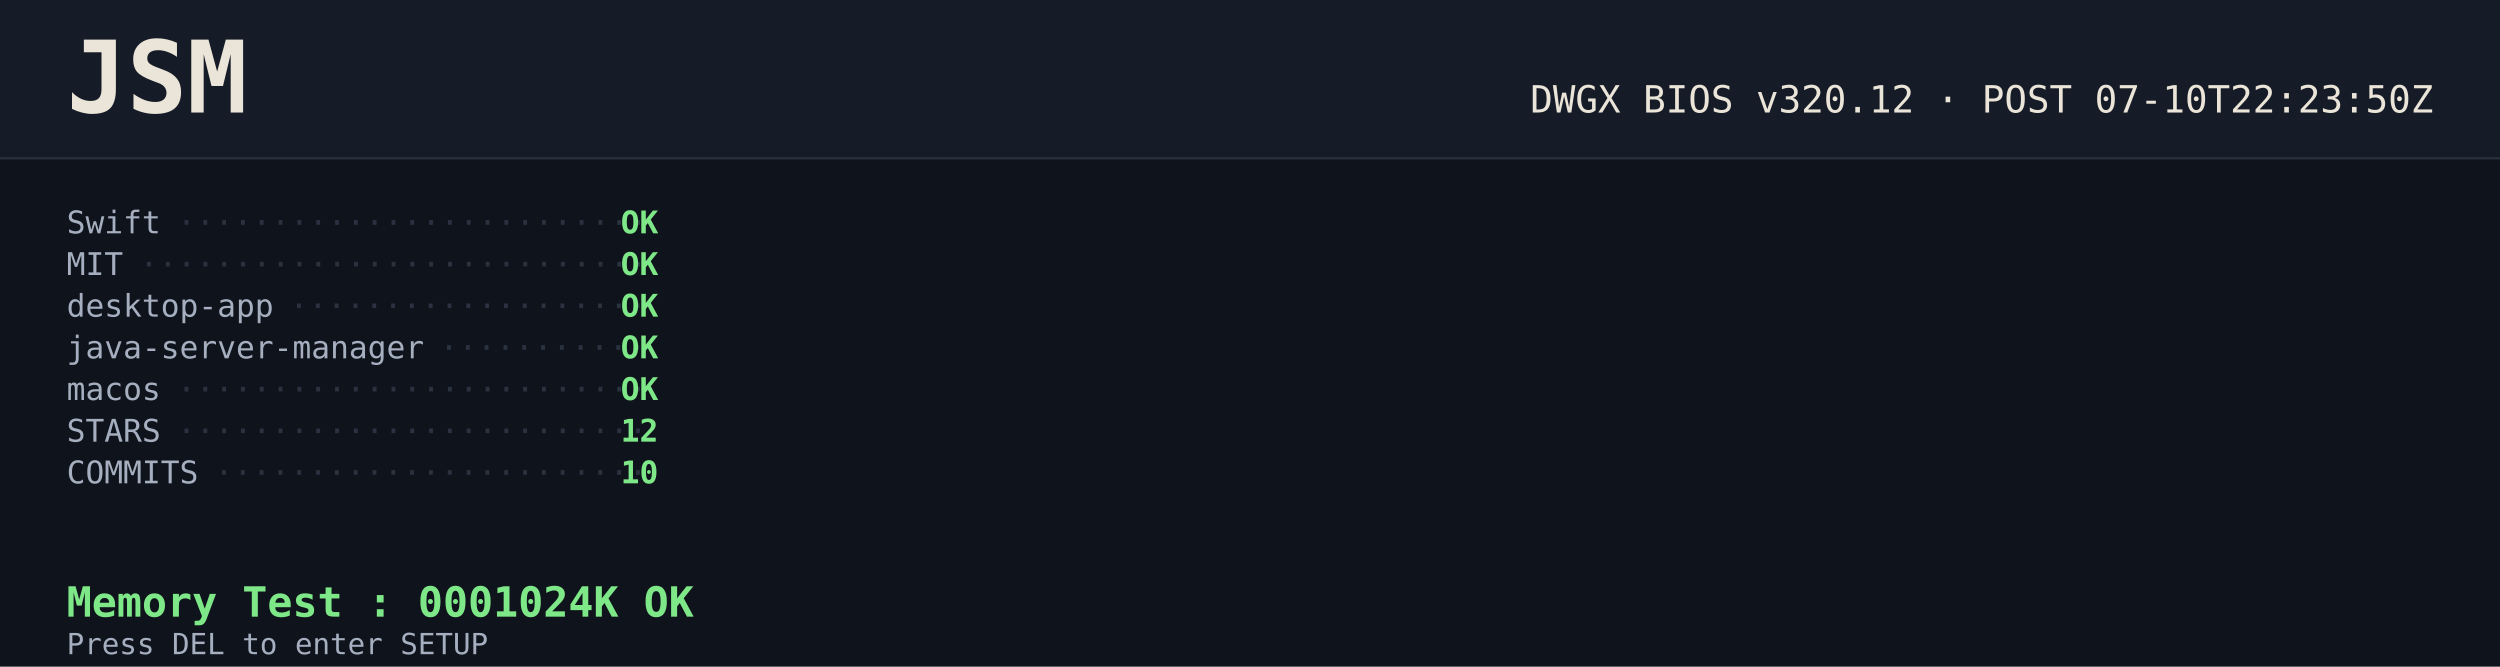
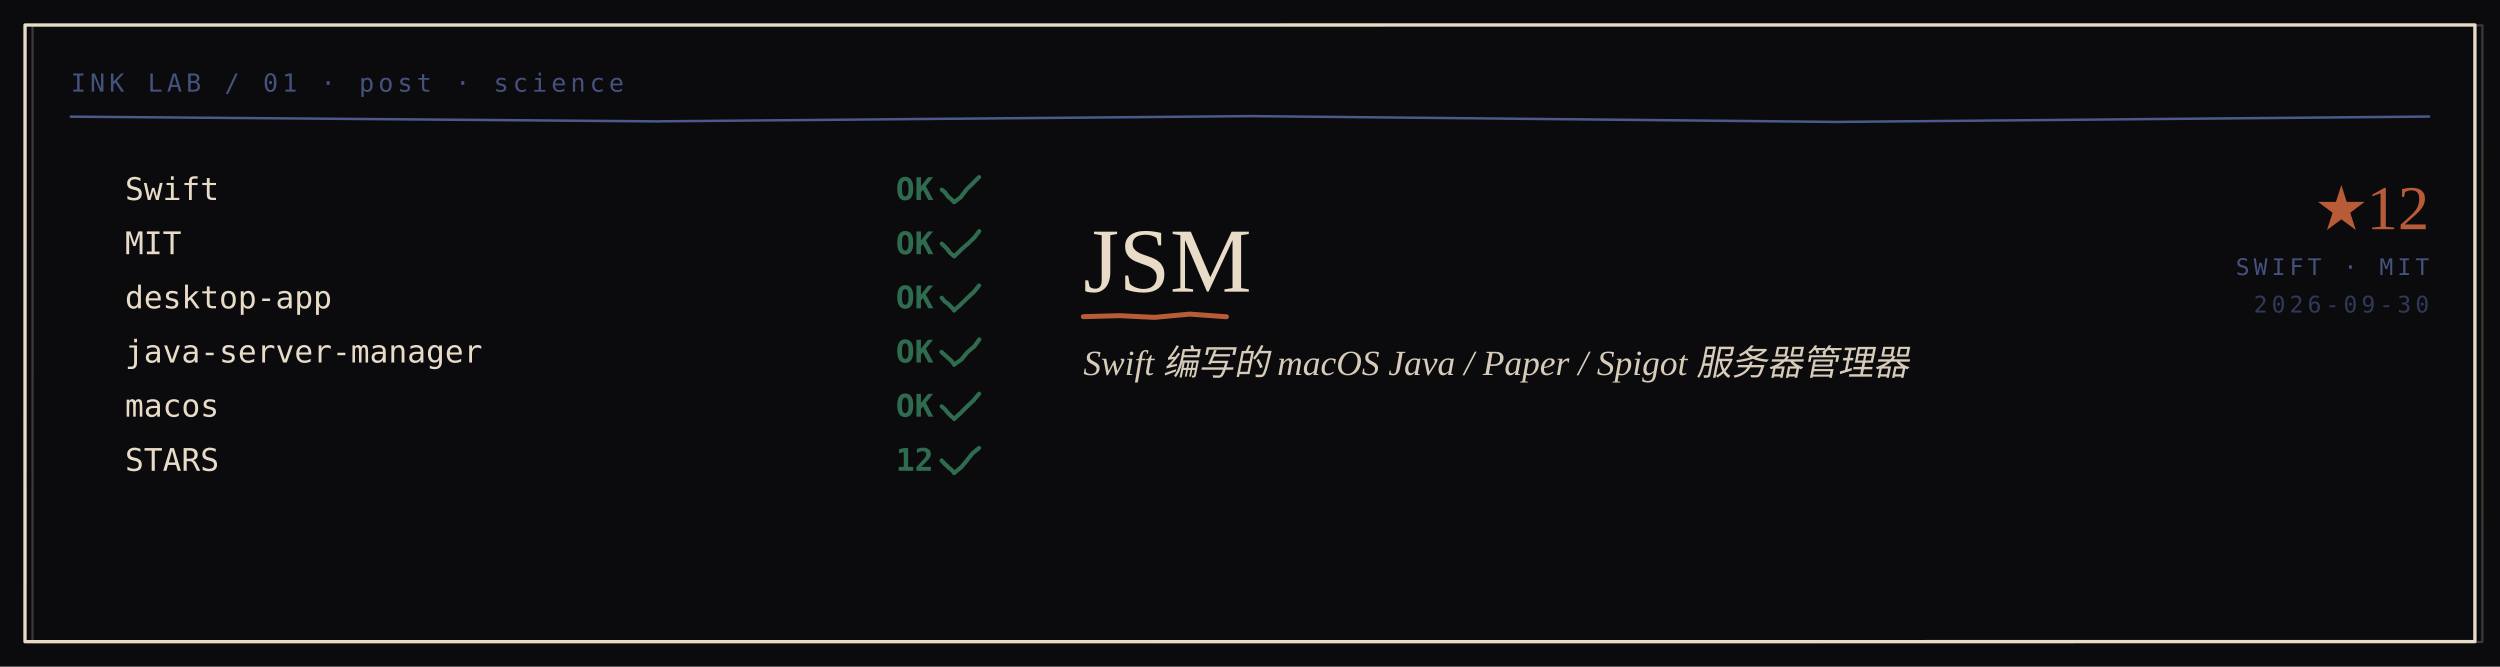
- <svg xmlns="http://www.w3.org/2000/svg" width="1200" height="320" viewBox="0 0 1200 320" role="img" aria-label="JSM — Swift 编写的 macOS Java / Paper / Spigot 服务器管理器" font-family="ui-monospace,'Cascadia Mono',Consolas,'SF Mono',monospace">
-   <rect width="1200" height="320" fill="#0F131B" />
-   <rect width="1200" height="76" fill="#161C27" />
-   <line x1="0" y1="76" x2="1200" y2="76" stroke="#2A3240" />
-   <text x="32" y="54" font-size="48" font-weight="700" fill="#EBE4D8" text-anchor="start">JSM</text>
-   <text x="1168" y="54" font-size="18" font-weight="400" fill="#EBE4D8" text-anchor="end">DWGX BIOS v320.12 · POST 07-10T22:23:50Z</text>
-   <text x="32" y="112" font-size="15" font-weight="400" fill="#A5AFBF" text-anchor="start">Swift</text>
-   <text x="85" y="112" font-size="15" font-weight="400" fill="#2A3240" text-anchor="start">·························</text>
-   <text x="316" y="112" font-size="15" font-weight="700" fill="#7EE787" text-anchor="end">OK</text>
-   <text x="32" y="132" font-size="15" font-weight="400" fill="#A5AFBF" text-anchor="start">MIT</text>
-   <text x="67" y="132" font-size="15" font-weight="400" fill="#2A3240" text-anchor="start">···························</text>
-   <text x="316" y="132" font-size="15" font-weight="700" fill="#7EE787" text-anchor="end">OK</text>
-   <text x="32" y="152" font-size="15" font-weight="400" fill="#A5AFBF" text-anchor="start">desktop-app</text>
-   <text x="139" y="152" font-size="15" font-weight="400" fill="#2A3240" text-anchor="start">···················</text>
-   <text x="316" y="152" font-size="15" font-weight="700" fill="#7EE787" text-anchor="end">OK</text>
-   <text x="32" y="172" font-size="15" font-weight="400" fill="#A5AFBF" text-anchor="start">java-server-manager</text>
-   <text x="211" y="172" font-size="15" font-weight="400" fill="#2A3240" text-anchor="start">···········</text>
-   <text x="316" y="172" font-size="15" font-weight="700" fill="#7EE787" text-anchor="end">OK</text>
-   <text x="32" y="192" font-size="15" font-weight="400" fill="#A5AFBF" text-anchor="start">macos</text>
-   <text x="85" y="192" font-size="15" font-weight="400" fill="#2A3240" text-anchor="start">·························</text>
-   <text x="316" y="192" font-size="15" font-weight="700" fill="#7EE787" text-anchor="end">OK</text>
-   <text x="32" y="212" font-size="15" font-weight="400" fill="#A5AFBF" text-anchor="start">STARS</text>
-   <text x="85" y="212" font-size="15" font-weight="400" fill="#2A3240" text-anchor="start">·························</text>
-   <text x="316" y="212" font-size="15" font-weight="700" fill="#7EE787" text-anchor="end">12</text>
-   <text x="32" y="232" font-size="15" font-weight="400" fill="#A5AFBF" text-anchor="start">COMMITS</text>
-   <text x="103" y="232" font-size="15" font-weight="400" fill="#2A3240" text-anchor="start">·······················</text>
-   <text x="316" y="232" font-size="15" font-weight="700" fill="#7EE787" text-anchor="end">10</text>
-   <text x="32" y="296" font-size="20" font-weight="700" fill="#7EE787" text-anchor="start">Memory Test : 0001024K OK</text>
-   <text x="32" y="314" font-size="14" font-weight="400" fill="#A5AFBF" text-anchor="start">Press DEL to enter SETUP</text>
+ <svg xmlns="http://www.w3.org/2000/svg" width="1200" height="320" viewBox="0 0 1200 320" role="img" aria-label="JSM — Swift 编写的 macOS Java / Paper / Spigot 服务器管理器" font-family="Georgia,'Iowan Old Style','Times New Roman',Times,serif">
+   <rect width="1200" height="320" fill="#0B0A0C" />
+   <text x="34" y="44" font-size="12" font-family="ui-monospace,'Cascadia Mono',Consolas,'SF Mono',monospace" font-weight="400" fill="#4a5a8a" text-anchor="start" letter-spacing="2.0" opacity="0.9">INK LAB / 01 · post · science</text>
+   <path d="M33.99 56.0 L317.03 58.28 L317.02 58.22 L600.03 55.74 L600.0 55.73 L883.02 58.54 L883.06 58.51 L1165.93 55.94" fill="none" stroke="#4a5a8a" stroke-width="1.2" stroke-linecap="round" stroke-linejoin="round" opacity="1.0" />
+   <text x="60" y="96" font-size="15" font-family="ui-monospace,'Cascadia Mono',Consolas,'SF Mono',monospace" font-weight="400" fill="#e8dcc8" text-anchor="start">Swift</text>
+   <text x="430" y="96" font-size="15" font-family="ui-monospace,'Cascadia Mono',Consolas,'SF Mono',monospace" font-weight="700" fill="#2f6b4f" text-anchor="start">OK</text>
+   <path d="M452.06 91.04 L453.67 92.34 L453.6 92.43 L454.91 94.09 L454.89 94.21 L456.47 95.53 L456.5 95.57 L458.01 97.0" fill="none" stroke="#2f6b4f" stroke-width="2.0" stroke-linecap="round" stroke-linejoin="round" opacity="1.0" />
+   <path d="M458.02 97.04 L461.3 94.51 L461.24 94.47 L463.81 91.13 L463.71 91.14 L467.08 87.89 L467.11 87.81 L469.95 85.01" fill="none" stroke="#2f6b4f" stroke-width="2.0" stroke-linecap="round" stroke-linejoin="round" opacity="1.0" />
+   <text x="60" y="122" font-size="15" font-family="ui-monospace,'Cascadia Mono',Consolas,'SF Mono',monospace" font-weight="400" fill="#e8dcc8" text-anchor="start">MIT</text>
+   <text x="430" y="122" font-size="15" font-family="ui-monospace,'Cascadia Mono',Consolas,'SF Mono',monospace" font-weight="700" fill="#2f6b4f" text-anchor="start">OK</text>
+   <path d="M452.05 116.96 L453.57 118.41 L453.58 118.42 L454.94 119.83 L454.91 119.94 L456.23 121.6 L456.25 121.57 L457.97 122.94" fill="none" stroke="#2f6b4f" stroke-width="2.0" stroke-linecap="round" stroke-linejoin="round" opacity="1.0" />
+   <path d="M458.04 123.03 L461.45 119.77 L461.43 119.73 L464.31 117.21 L464.29 117.3 L467.63 114.07 L467.68 114.06 L470.02 110.94" fill="none" stroke="#2f6b4f" stroke-width="2.0" stroke-linecap="round" stroke-linejoin="round" opacity="1.0" />
+   <text x="60" y="148" font-size="15" font-family="ui-monospace,'Cascadia Mono',Consolas,'SF Mono',monospace" font-weight="400" fill="#e8dcc8" text-anchor="start">desktop-app</text>
+   <text x="430" y="148" font-size="15" font-family="ui-monospace,'Cascadia Mono',Consolas,'SF Mono',monospace" font-weight="700" fill="#2f6b4f" text-anchor="start">OK</text>
+   <path d="M452.02 142.93 L453.42 144.68 L453.42 144.68 L455.18 145.88 L455.14 145.89 L456.75 147.53 L456.88 147.55 L458.0 148.99" fill="none" stroke="#2f6b4f" stroke-width="2.0" stroke-linecap="round" stroke-linejoin="round" opacity="1.0" />
+   <path d="M457.96 148.93 L460.85 146.48 L460.79 146.47 L464.31 143.07 L464.22 143.11 L467.19 140.39 L467.24 140.36 L469.95 137.05" fill="none" stroke="#2f6b4f" stroke-width="2.0" stroke-linecap="round" stroke-linejoin="round" opacity="1.0" />
+   <text x="60" y="174" font-size="15" font-family="ui-monospace,'Cascadia Mono',Consolas,'SF Mono',monospace" font-weight="400" fill="#e8dcc8" text-anchor="start">java-server-manager</text>
+   <text x="430" y="174" font-size="15" font-family="ui-monospace,'Cascadia Mono',Consolas,'SF Mono',monospace" font-weight="700" fill="#2f6b4f" text-anchor="start">OK</text>
+   <path d="M451.93 168.95 L453.68 170.54 L453.68 170.48 L455.08 171.84 L455.14 171.82 L456.56 173.18 L456.62 173.18 L458.04 175.01" fill="none" stroke="#2f6b4f" stroke-width="2.0" stroke-linecap="round" stroke-linejoin="round" opacity="1.0" />
+   <path d="M457.97 175.0 L461.63 172.45 L461.61 172.38 L464.24 169.2 L464.24 169.18 L467.55 166.32 L467.63 166.33 L470.07 162.94" fill="none" stroke="#2f6b4f" stroke-width="2.0" stroke-linecap="round" stroke-linejoin="round" opacity="1.0" />
+   <text x="60" y="200" font-size="15" font-family="ui-monospace,'Cascadia Mono',Consolas,'SF Mono',monospace" font-weight="400" fill="#e8dcc8" text-anchor="start">macos</text>
+   <text x="430" y="200" font-size="15" font-family="ui-monospace,'Cascadia Mono',Consolas,'SF Mono',monospace" font-weight="700" fill="#2f6b4f" text-anchor="start">OK</text>
+   <path d="M452.01 195.06 L453.59 196.46 L453.61 196.49 L454.9 198.08 L454.88 198.08 L456.36 199.53 L456.33 199.59 L458.0 200.96" fill="none" stroke="#2f6b4f" stroke-width="2.0" stroke-linecap="round" stroke-linejoin="round" opacity="1.0" />
+   <path d="M458.03 201.06 L460.66 198.57 L460.68 198.65 L464.24 195.07 L464.21 195.13 L467.64 191.88 L467.58 191.81 L469.98 189.0" fill="none" stroke="#2f6b4f" stroke-width="2.0" stroke-linecap="round" stroke-linejoin="round" opacity="1.0" />
+   <text x="60" y="226" font-size="15" font-family="ui-monospace,'Cascadia Mono',Consolas,'SF Mono',monospace" font-weight="400" fill="#e8dcc8" text-anchor="start">STARS</text>
+   <text x="430" y="226" font-size="15" font-family="ui-monospace,'Cascadia Mono',Consolas,'SF Mono',monospace" font-weight="700" fill="#2f6b4f" text-anchor="start">12</text>
+   <path d="M451.95 221.01 L453.41 222.6 L453.41 222.65 L455.05 224.03 L454.94 224.12 L456.57 225.38 L456.58 225.45 L458.06 226.93" fill="none" stroke="#2f6b4f" stroke-width="2.0" stroke-linecap="round" stroke-linejoin="round" opacity="1.0" />
+   <path d="M458.0 227.07 L461.27 224.33 L461.28 224.43 L464.21 220.91 L464.18 220.88 L466.86 217.52 L466.88 217.56 L469.94 215.04" fill="none" stroke="#2f6b4f" stroke-width="2.0" stroke-linecap="round" stroke-linejoin="round" opacity="1.0" />
+   <text x="520" y="140" font-size="44" font-family="Georgia,'Iowan Old Style','Times New Roman',Times,serif" font-weight="400" fill="#e8dcc8" text-anchor="start">JSM</text>
+   <path d="M520.01 151.99 L537.12 151.53 L537.22 151.51 L554.26 152.34 L554.36 152.32 L571.44 150.74 L571.44 150.8 L588.68 152.04" fill="none" stroke="#b85c38" stroke-width="2.4" stroke-linecap="round" stroke-linejoin="round" opacity="1.0" />
+   <text x="520" y="180" font-size="17" font-family="Georgia,'Iowan Old Style','Times New Roman',Times,serif" font-weight="400" fill="#e8dcc8" text-anchor="start" font-style="italic" opacity="0.92">Swift 编写的 macOS Java / Paper / Spigot 服务器管理器</text>
+   <text x="1166" y="110" font-size="30" font-family="Georgia,'Iowan Old Style','Times New Roman',Times,serif" font-weight="400" fill="#b85c38" text-anchor="end">★12</text>
+   <text x="1166" y="132" font-size="11" font-family="ui-monospace,'Cascadia Mono',Consolas,'SF Mono',monospace" font-weight="400" fill="#4a5a8a" text-anchor="end" letter-spacing="2.0" opacity="0.9">SWIFT · MIT</text>
+   <text x="1166" y="150" font-size="11" font-family="ui-monospace,'Cascadia Mono',Consolas,'SF Mono',monospace" font-weight="400" fill="#4a5a8a" text-anchor="end" letter-spacing="2.0" opacity="0.6">2026-09-30</text>
+   <path d="M12.02 12.0 L1187.96 11.97 L1187.96 307.98 L12.0 308.0 Z" fill="none" stroke="#e8dcc8" stroke-width="1.6" stroke-linecap="round" stroke-linejoin="round" opacity="1.0" />
+   <path d="M14.03 10.99 L1189.94 10.96 L1189.93 306.96 L14.0 307.0 Z" transform="translate(1.6 1.2)" fill="none" stroke="#e8dcc8" stroke-width="1.1" stroke-linecap="round" stroke-linejoin="round" opacity="0.22" />
</svg>
